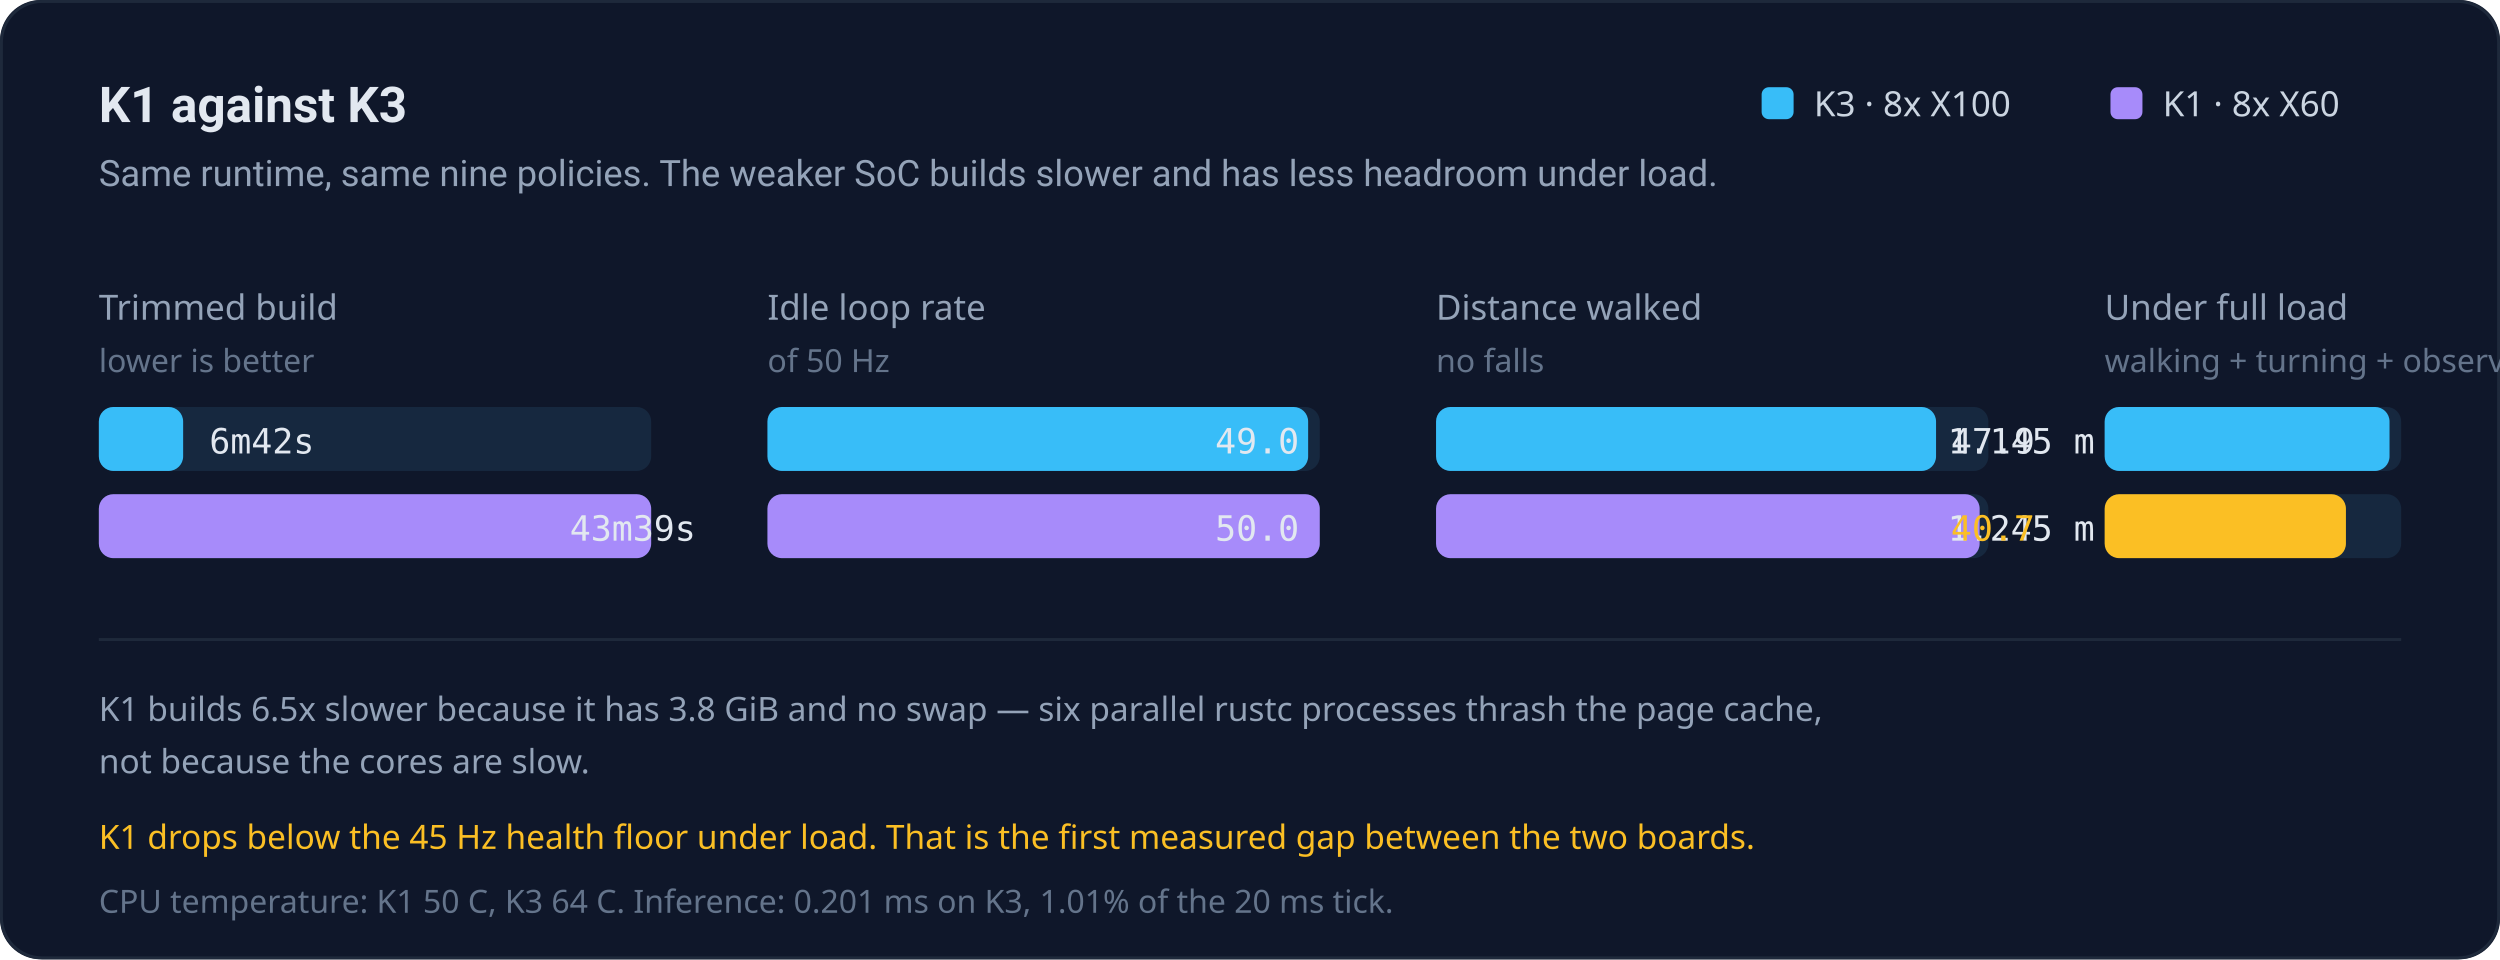
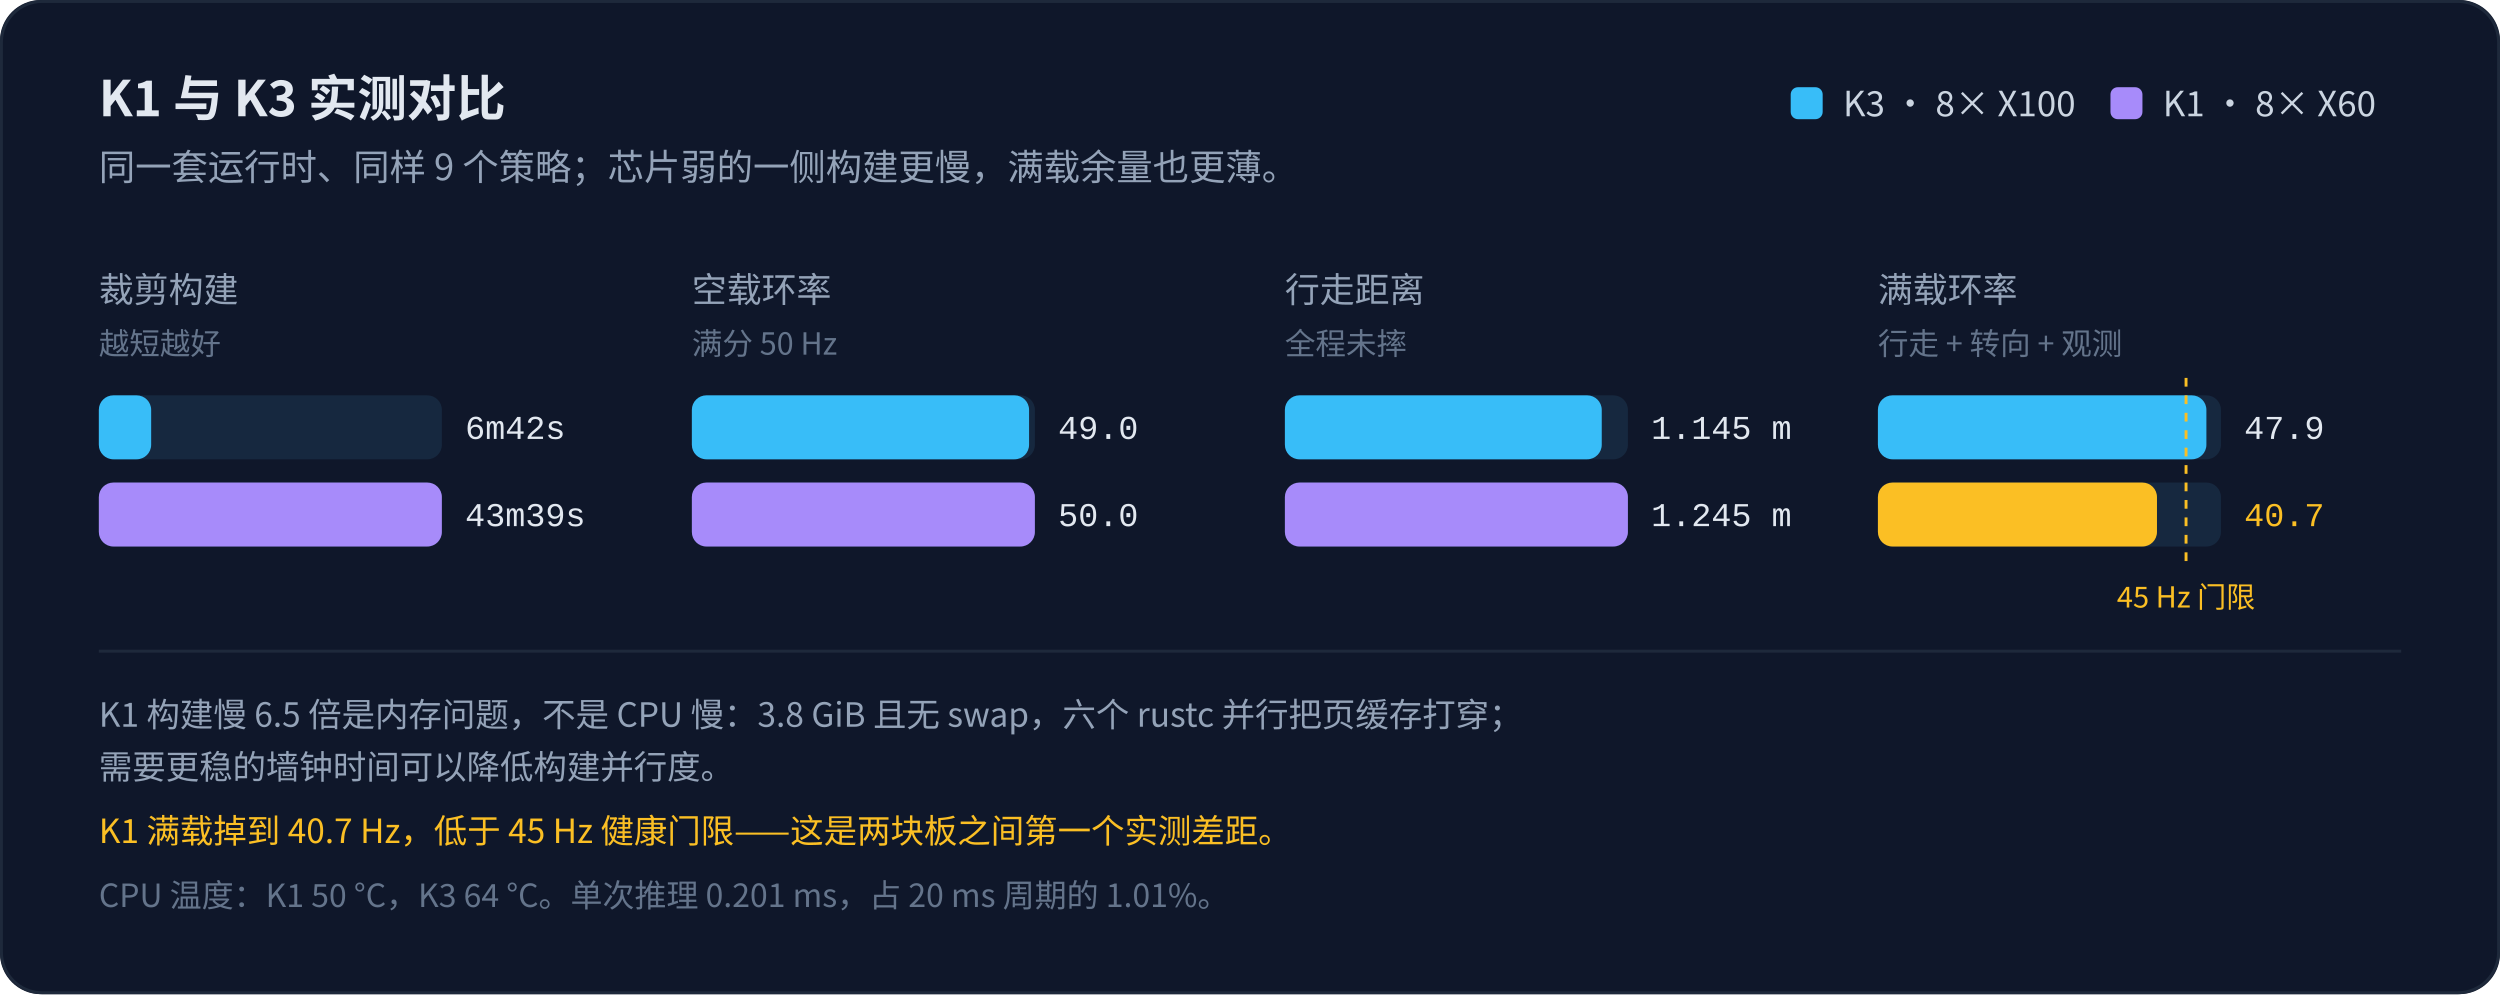
- <svg xmlns="http://www.w3.org/2000/svg" viewBox="0 0 860 330" width="860" height="330" role="img" aria-label="K1 against K3: build time, idle loop rate, walking distance and CPU temperature.">
-   <rect x="0" y="0" width="860" height="330" rx="14" fill="#0f172a" />
-   <rect x="0.5" y="0.5" width="859" height="329" rx="14" fill="none" stroke="#1e293b" />
-   <text x="34" y="42" font-family="ui-sans-serif,system-ui,-apple-system,Segoe UI,Roboto,sans-serif" font-size="17" font-weight="600" fill="#e2e8f0">K1 against K3</text>
-   <text x="34" y="64" font-family="ui-sans-serif,system-ui,-apple-system,Segoe UI,Roboto,sans-serif" font-size="12.5" fill="#94a3b8">Same runtime, same nine policies. The weaker SoC builds slower and has less headroom under load.</text>
-   <rect x="606" y="30" width="11" height="11" rx="2.5" fill="#38bdf8" />
-   <text x="624" y="40" font-family="ui-sans-serif,system-ui,sans-serif" font-size="12" fill="#cbd5e1">K3 · 8x X100</text>
+ <svg xmlns="http://www.w3.org/2000/svg" viewBox="0 0 860 342" width="860" height="342" role="img" aria-label="K1 与 K3 实测对比：裁剪构建耗时、空载环率、行走距离与满载环率。">
+   <rect x="0" y="0" width="860" height="342" rx="14" fill="#0f172a" />
+   <rect x="0.5" y="0.5" width="859" height="341" rx="14" fill="none" stroke="#1e293b" />
+   <text x="34" y="40" font-family="system-ui,-apple-system,'Segoe UI','PingFang SC','Hiragino Sans GB','Microsoft YaHei','Noto Sans CJK SC',sans-serif" font-size="17" font-weight="600" fill="#e2e8f0">K1 与 K3 实测对比</text>
+   <text x="34" y="62" font-family="system-ui,-apple-system,'Segoe UI','PingFang SC','Hiragino Sans GB','Microsoft YaHei','Noto Sans CJK SC',sans-serif" font-size="12.5" fill="#94a3b8">同一套运行时、同样 9 个策略；芯片弱的一侧构建更慢，满载余量也更薄。</text>
+   <rect x="616" y="30" width="11" height="11" rx="2.5" fill="#38bdf8" />
+   <text x="634" y="40" font-family="system-ui,-apple-system,'Segoe UI','PingFang SC','Hiragino Sans GB','Microsoft YaHei','Noto Sans CJK SC',sans-serif" font-size="12" fill="#cbd5e1">K3 · 8× X100</text>
  <rect x="726" y="30" width="11" height="11" rx="2.5" fill="#a78bfa" />
-   <text x="744" y="40" font-family="ui-sans-serif,system-ui,sans-serif" font-size="12" fill="#cbd5e1">K1 · 8x X60</text>
-   <text x="34" y="110" font-family="ui-sans-serif,system-ui,sans-serif" font-size="12" fill="#94a3b8">Trimmed build</text>
-   <text x="34" y="128" font-family="ui-sans-serif,system-ui,sans-serif" font-size="11" fill="#64748b">lower is better</text>
-   <rect x="34" y="140" width="190" height="22" rx="5" fill="#16283f" />
-   <rect x="34" y="140" width="29" height="22" rx="5" fill="#38bdf8" />
-   <text x="72" y="156" font-family="ui-monospace,SFMono-Regular,Menlo,monospace" font-size="12" fill="#e2e8f0">6m42s</text>
-   <rect x="34" y="170" width="190" height="22" rx="5" fill="#16283f" />
-   <rect x="34" y="170" width="190" height="22" rx="5" fill="#a78bfa" />
-   <text x="196" y="186" font-family="ui-monospace,SFMono-Regular,Menlo,monospace" font-size="12" fill="#e2e8f0">43m39s</text>
-   <text x="264" y="110" font-family="ui-sans-serif,system-ui,sans-serif" font-size="12" fill="#94a3b8">Idle loop rate</text>
-   <text x="264" y="128" font-family="ui-sans-serif,system-ui,sans-serif" font-size="11" fill="#64748b">of 50 Hz</text>
-   <rect x="264" y="140" width="190" height="22" rx="5" fill="#16283f" />
-   <rect x="264" y="140" width="186" height="22" rx="5" fill="#38bdf8" />
-   <text x="418" y="156" font-family="ui-monospace,SFMono-Regular,Menlo,monospace" font-size="12" fill="#e2e8f0">49.0</text>
-   <rect x="264" y="170" width="190" height="22" rx="5" fill="#16283f" />
-   <rect x="264" y="170" width="190" height="22" rx="5" fill="#a78bfa" />
-   <text x="418" y="186" font-family="ui-monospace,SFMono-Regular,Menlo,monospace" font-size="12" fill="#e2e8f0">50.0</text>
-   <text x="494" y="110" font-family="ui-sans-serif,system-ui,sans-serif" font-size="12" fill="#94a3b8">Distance walked</text>
-   <text x="494" y="128" font-family="ui-sans-serif,system-ui,sans-serif" font-size="11" fill="#64748b">no falls</text>
-   <rect x="494" y="140" width="190" height="22" rx="5" fill="#16283f" />
-   <rect x="494" y="140" width="172" height="22" rx="5" fill="#38bdf8" />
-   <text x="670" y="156" font-family="ui-monospace,SFMono-Regular,Menlo,monospace" font-size="12" fill="#e2e8f0">1.145 m</text>
-   <rect x="494" y="170" width="190" height="22" rx="5" fill="#16283f" />
-   <rect x="494" y="170" width="187" height="22" rx="5" fill="#a78bfa" />
-   <text x="670" y="186" font-family="ui-monospace,SFMono-Regular,Menlo,monospace" font-size="12" fill="#e2e8f0">1.245 m</text>
-   <text x="724" y="110" font-family="ui-sans-serif,system-ui,sans-serif" font-size="12" fill="#94a3b8">Under full load</text>
-   <text x="724" y="128" font-family="ui-sans-serif,system-ui,sans-serif" font-size="11" fill="#64748b">walking + turning + observer</text>
-   <rect x="724" y="140" width="102" height="22" rx="5" fill="#16283f" />
-   <rect x="724" y="140" width="98" height="22" rx="5" fill="#38bdf8" />
-   <text x="700" y="156" font-family="ui-monospace,SFMono-Regular,Menlo,monospace" font-size="12" fill="#e2e8f0" text-anchor="end">47.9</text>
-   <rect x="724" y="170" width="102" height="22" rx="5" fill="#16283f" />
-   <rect x="724" y="170" width="83" height="22" rx="5" fill="#fbbf24" />
-   <text x="700" y="186" font-family="ui-monospace,SFMono-Regular,Menlo,monospace" font-size="12" fill="#fbbf24" text-anchor="end">40.7</text>
-   <line x1="34" y1="220" x2="826" y2="220" stroke="#1e293b" />
-   <text x="34" y="248" font-family="ui-sans-serif,system-ui,sans-serif" font-size="11.5" fill="#94a3b8">K1 builds 6.5x slower because it has 3.8 GiB and no swap — six parallel rustc processes thrash the page cache,</text>
-   <text x="34" y="266" font-family="ui-sans-serif,system-ui,sans-serif" font-size="11.5" fill="#94a3b8">not because the cores are slow.</text>
-   <text x="34" y="292" font-family="ui-sans-serif,system-ui,sans-serif" font-size="11.5" fill="#fbbf24">K1 drops below the 45 Hz health floor under load. That is the first measured gap between the two boards.</text>
-   <text x="34" y="314" font-family="ui-sans-serif,system-ui,sans-serif" font-size="11" fill="#64748b">CPU temperature: K1 50 C, K3 64 C. Inference: 0.201 ms on K3, 1.01% of the 20 ms tick.</text>
+   <text x="744" y="40" font-family="system-ui,-apple-system,'Segoe UI','PingFang SC','Hiragino Sans GB','Microsoft YaHei','Noto Sans CJK SC',sans-serif" font-size="12" fill="#cbd5e1">K1 · 8× X60</text>
+   <text x="34" y="104" font-family="system-ui,-apple-system,'Segoe UI','PingFang SC','Hiragino Sans GB','Microsoft YaHei','Noto Sans CJK SC',sans-serif" font-size="12" fill="#94a3b8">裁剪构建</text>
+   <text x="34" y="122" font-family="system-ui,-apple-system,'Segoe UI','PingFang SC','Hiragino Sans GB','Microsoft YaHei','Noto Sans CJK SC',sans-serif" font-size="10.5" fill="#64748b">越短越好</text>
+   <rect x="34" y="136" width="118" height="22" rx="5" fill="#16283f" />
+   <rect x="34" y="136" width="18" height="22" rx="5" fill="#38bdf8" />
+   <text x="160" y="151" font-family="ui-monospace,SFMono-Regular,Menlo,Consolas,'Liberation Mono',monospace" font-size="11.5" fill="#e2e8f0">6m42s</text>
+   <rect x="34" y="166" width="118" height="22" rx="5" fill="#16283f" />
+   <rect x="34" y="166" width="118" height="22" rx="5" fill="#a78bfa" />
+   <text x="160" y="181" font-family="ui-monospace,SFMono-Regular,Menlo,Consolas,'Liberation Mono',monospace" font-size="11.5" fill="#e2e8f0">43m39s</text>
+   <text x="238" y="104" font-family="system-ui,-apple-system,'Segoe UI','PingFang SC','Hiragino Sans GB','Microsoft YaHei','Noto Sans CJK SC',sans-serif" font-size="12" fill="#94a3b8">空载环率</text>
+   <text x="238" y="122" font-family="system-ui,-apple-system,'Segoe UI','PingFang SC','Hiragino Sans GB','Microsoft YaHei','Noto Sans CJK SC',sans-serif" font-size="10.5" fill="#64748b">满分 50 Hz</text>
+   <rect x="238" y="136" width="118" height="22" rx="5" fill="#16283f" />
+   <rect x="238" y="136" width="116" height="22" rx="5" fill="#38bdf8" />
+   <text x="364" y="151" font-family="ui-monospace,SFMono-Regular,Menlo,Consolas,'Liberation Mono',monospace" font-size="11.5" fill="#e2e8f0">49.0</text>
+   <rect x="238" y="166" width="118" height="22" rx="5" fill="#16283f" />
+   <rect x="238" y="166" width="118" height="22" rx="5" fill="#a78bfa" />
+   <text x="364" y="181" font-family="ui-monospace,SFMono-Regular,Menlo,Consolas,'Liberation Mono',monospace" font-size="11.5" fill="#e2e8f0">50.0</text>
+   <text x="442" y="104" font-family="system-ui,-apple-system,'Segoe UI','PingFang SC','Hiragino Sans GB','Microsoft YaHei','Noto Sans CJK SC',sans-serif" font-size="12" fill="#94a3b8">行走距离</text>
+   <text x="442" y="122" font-family="system-ui,-apple-system,'Segoe UI','PingFang SC','Hiragino Sans GB','Microsoft YaHei','Noto Sans CJK SC',sans-serif" font-size="10.5" fill="#64748b">全程未摔</text>
+   <rect x="442" y="136" width="118" height="22" rx="5" fill="#16283f" />
+   <rect x="442" y="136" width="109" height="22" rx="5" fill="#38bdf8" />
+   <text x="568" y="151" font-family="ui-monospace,SFMono-Regular,Menlo,Consolas,'Liberation Mono',monospace" font-size="11.5" fill="#e2e8f0">1.145 m</text>
+   <rect x="442" y="166" width="118" height="22" rx="5" fill="#16283f" />
+   <rect x="442" y="166" width="118" height="22" rx="5" fill="#a78bfa" />
+   <text x="568" y="181" font-family="ui-monospace,SFMono-Regular,Menlo,Consolas,'Liberation Mono',monospace" font-size="11.5" fill="#e2e8f0">1.245 m</text>
+   <text x="646" y="104" font-family="system-ui,-apple-system,'Segoe UI','PingFang SC','Hiragino Sans GB','Microsoft YaHei','Noto Sans CJK SC',sans-serif" font-size="12" fill="#94a3b8">满载环率</text>
+   <text x="646" y="122" font-family="system-ui,-apple-system,'Segoe UI','PingFang SC','Hiragino Sans GB','Microsoft YaHei','Noto Sans CJK SC',sans-serif" font-size="10.5" fill="#64748b">行走 + 转向 + 观测</text>
+   <rect x="646" y="136" width="118" height="22" rx="5" fill="#16283f" />
+   <rect x="646" y="136" width="113" height="22" rx="5" fill="#38bdf8" />
+   <text x="772" y="151" font-family="ui-monospace,SFMono-Regular,Menlo,Consolas,'Liberation Mono',monospace" font-size="11.5" fill="#e2e8f0">47.9</text>
+   <rect x="646" y="166" width="118" height="22" rx="5" fill="#16283f" />
+   <rect x="646" y="166" width="96" height="22" rx="5" fill="#fbbf24" />
+   <text x="772" y="181" font-family="ui-monospace,SFMono-Regular,Menlo,Consolas,'Liberation Mono',monospace" font-size="11.5" fill="#fbbf24">40.7</text>
+   <line x1="752" y1="130" x2="752" y2="196" stroke="#fbbf24" stroke-width="1" stroke-dasharray="3 3" />
+   <text x="752" y="209" text-anchor="middle" font-family="system-ui,-apple-system,'Segoe UI','PingFang SC','Hiragino Sans GB','Microsoft YaHei','Noto Sans CJK SC',sans-serif" font-size="10" fill="#fbbf24">45 Hz 门限</text>
+   <line x1="34" y1="224" x2="826" y2="224" stroke="#1e293b" />
+   <text x="34" y="250" font-family="system-ui,-apple-system,'Segoe UI','PingFang SC','Hiragino Sans GB','Microsoft YaHei','Noto Sans CJK SC',sans-serif" font-size="11.5" fill="#94a3b8">K1 构建慢 6.5 倍是内存问题，不是 CPU 慢：3.8 GiB 且无 swap，六个 rustc 并行把页缓存打穿；</text>
+   <text x="34" y="268" font-family="system-ui,-apple-system,'Segoe UI','PingFang SC','Hiragino Sans GB','Microsoft YaHei','Noto Sans CJK SC',sans-serif" font-size="11.5" fill="#94a3b8">需要更稳的墙钟时间可以降低构建并行度。</text>
+   <text x="34" y="290" font-family="system-ui,-apple-system,'Segoe UI','PingFang SC','Hiragino Sans GB','Microsoft YaHei','Noto Sans CJK SC',sans-serif" font-size="11.5" fill="#fbbf24">K1 满载掉到 40.7 Hz，低于 45 Hz 健康门限——这是两块板之间第一个实测差距。</text>
+   <text x="34" y="312" font-family="system-ui,-apple-system,'Segoe UI','PingFang SC','Hiragino Sans GB','Microsoft YaHei','Noto Sans CJK SC',sans-serif" font-size="11" fill="#64748b">CPU 温度：K1 50 °C，K3 64 °C。单次推理 0.201 ms，占 20 ms 周期的 1.01%。</text>
</svg>
